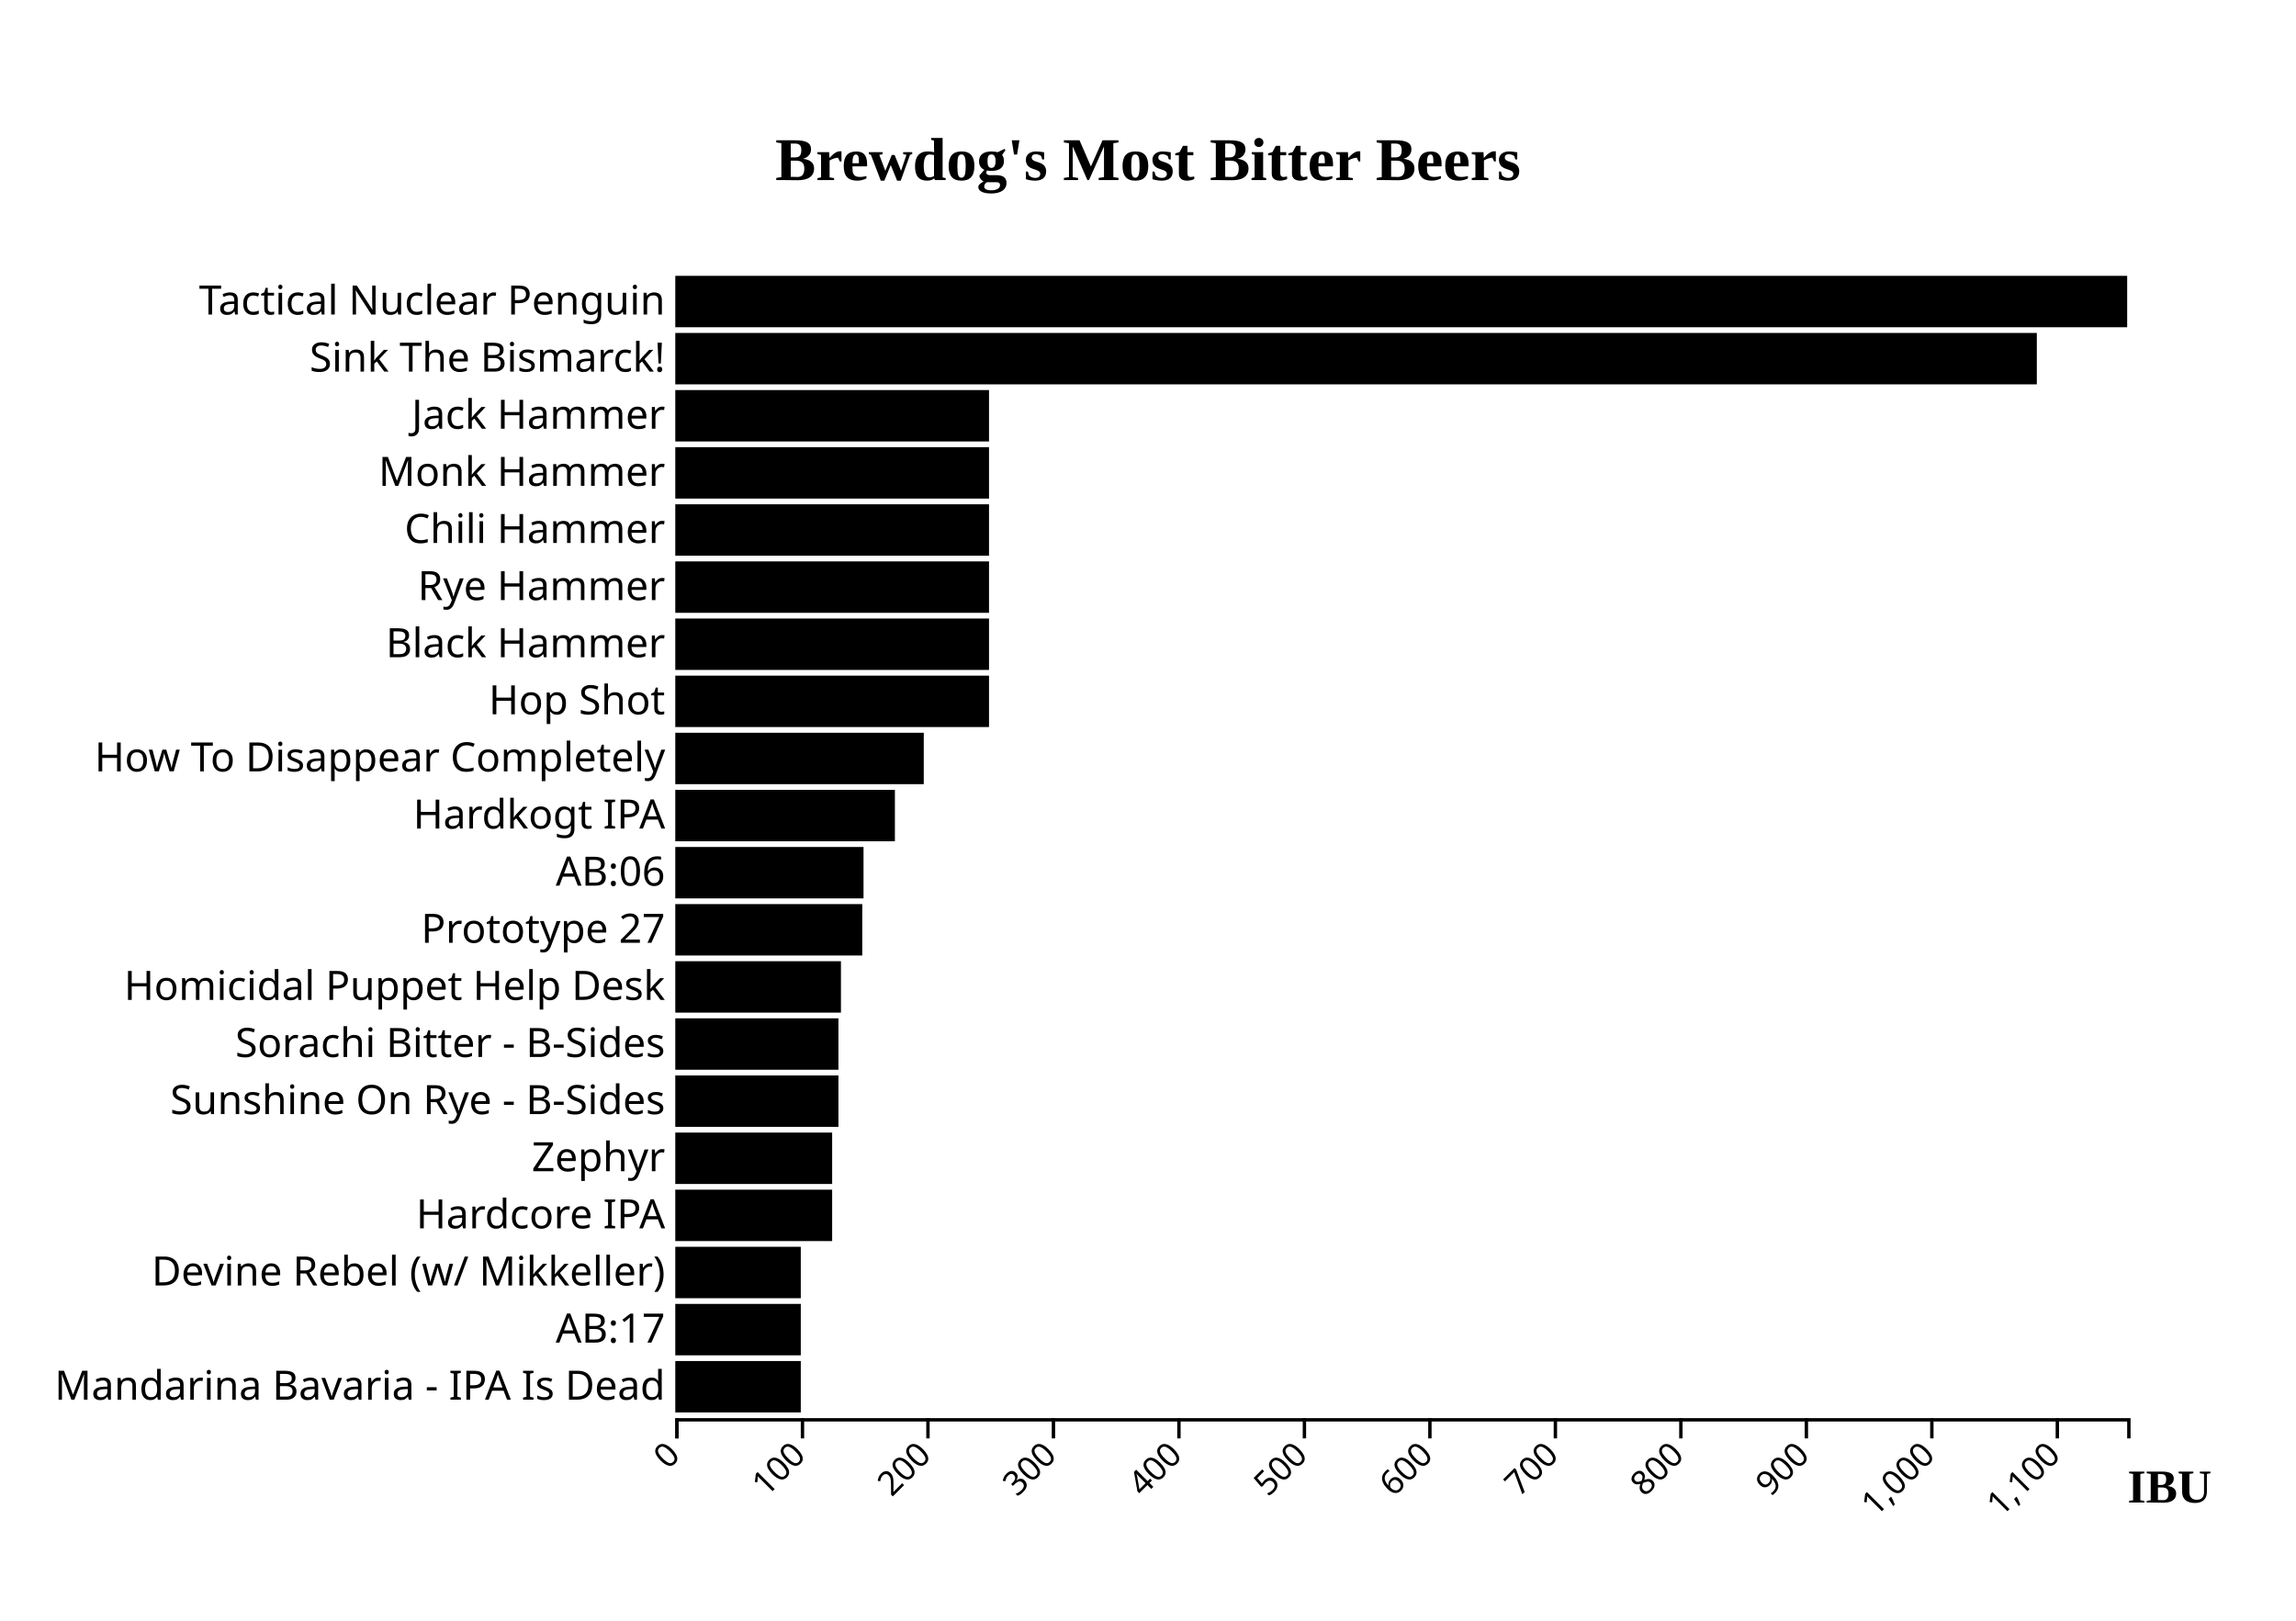
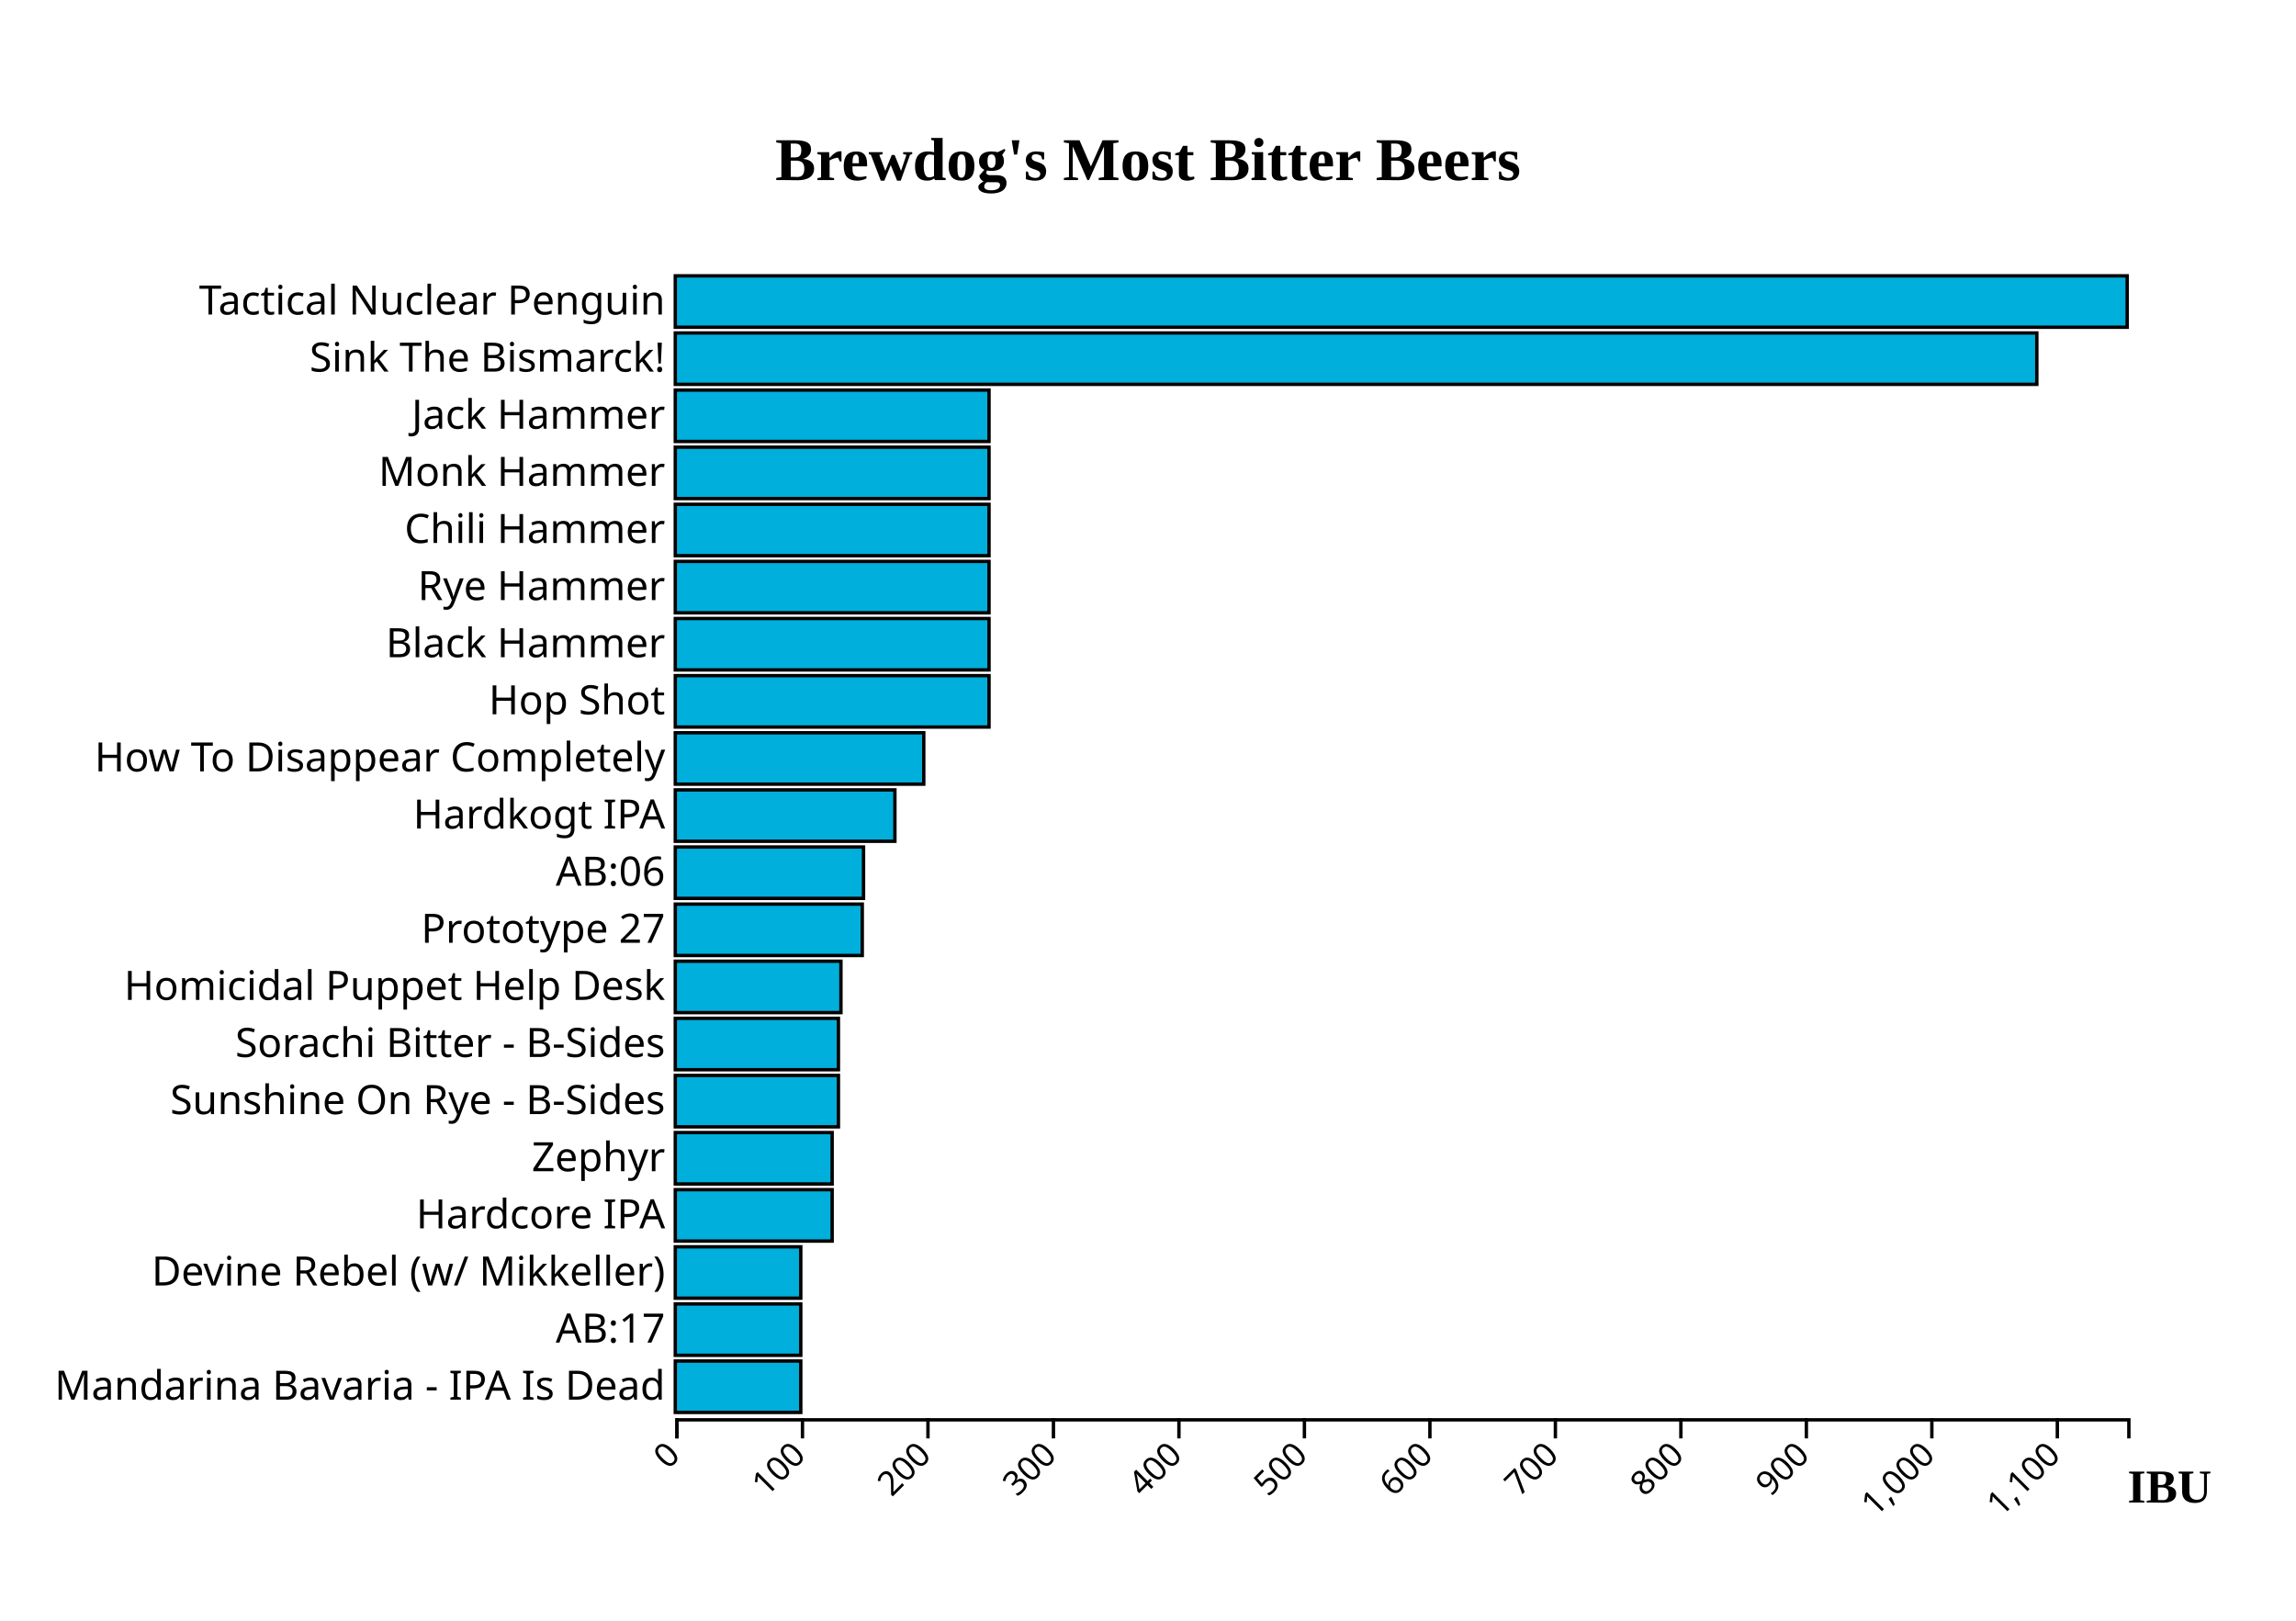
<svg xmlns="http://www.w3.org/2000/svg" width="680" height="480">
  <rect height="480" width="680" x="0" y="0" style="fill: #fff;" />
  <g transform="translate(200, 420)" fill="none" font-size="10" font-family="sans-serif" text-anchor="middle">
    <path class="domain" stroke="currentColor" d="M0.5,6V0.5H430.5V6" />
    <g class="tick" opacity="1" transform="translate(0.5,0)">
      <line stroke="currentColor" y2="6" />
      <text fill="currentColor" y="9" dy="0.71em" transform="translate(-10,0)rotate(-45)" style="text-anchor: end;">0</text>
    </g>
    <g class="tick" opacity="1" transform="translate(37.66508,0)">
      <line stroke="currentColor" y2="6" />
      <text fill="currentColor" y="9" dy="0.71em" transform="translate(-10,0)rotate(-45)" style="text-anchor: end;">100</text>
    </g>
    <g class="tick" opacity="1" transform="translate(74.83016,0)">
      <line stroke="currentColor" y2="6" />
      <text fill="currentColor" y="9" dy="0.71em" transform="translate(-10,0)rotate(-45)" style="text-anchor: end;">200</text>
    </g>
    <g class="tick" opacity="1" transform="translate(111.9952,0)">
      <line stroke="currentColor" y2="6" />
      <text fill="currentColor" y="9" dy="0.71em" transform="translate(-10,0)rotate(-45)" style="text-anchor: end;">300</text>
    </g>
    <g class="tick" opacity="1" transform="translate(149.1603,0)">
      <line stroke="currentColor" y2="6" />
      <text fill="currentColor" y="9" dy="0.71em" transform="translate(-10,0)rotate(-45)" style="text-anchor: end;">400</text>
    </g>
    <g class="tick" opacity="1" transform="translate(186.3254,0)">
      <line stroke="currentColor" y2="6" />
      <text fill="currentColor" y="9" dy="0.71em" transform="translate(-10,0)rotate(-45)" style="text-anchor: end;">500</text>
    </g>
    <g class="tick" opacity="1" transform="translate(223.4905,0)">
      <line stroke="currentColor" y2="6" />
      <text fill="currentColor" y="9" dy="0.71em" transform="translate(-10,0)rotate(-45)" style="text-anchor: end;">600</text>
    </g>
    <g class="tick" opacity="1" transform="translate(260.6556,0)">
      <line stroke="currentColor" y2="6" />
      <text fill="currentColor" y="9" dy="0.71em" transform="translate(-10,0)rotate(-45)" style="text-anchor: end;">700</text>
    </g>
    <g class="tick" opacity="1" transform="translate(297.8207,0)">
      <line stroke="currentColor" y2="6" />
      <text fill="currentColor" y="9" dy="0.71em" transform="translate(-10,0)rotate(-45)" style="text-anchor: end;">800</text>
    </g>
    <g class="tick" opacity="1" transform="translate(334.9857,0)">
      <line stroke="currentColor" y2="6" />
      <text fill="currentColor" y="9" dy="0.71em" transform="translate(-10,0)rotate(-45)" style="text-anchor: end;">900</text>
    </g>
    <g class="tick" opacity="1" transform="translate(372.1508,0)">
      <line stroke="currentColor" y2="6" />
      <text fill="currentColor" y="9" dy="0.71em" transform="translate(-10,0)rotate(-45)" style="text-anchor: end;">1,000</text>
    </g>
    <g class="tick" opacity="1" transform="translate(409.3159,0)">
      <line stroke="currentColor" y2="6" />
      <text fill="currentColor" y="9" dy="0.71em" transform="translate(-10,0)rotate(-45)" style="text-anchor: end;">1,100</text>
    </g>
  </g>
  <text x="340" y="53.333" text-anchor="middle" style="font-size: 18px; font-weight: bold;">Brewdog's Most Bitter Beers</text>
  <text text-anchor="end" x="655" y="445" style="font-size: 14px; font-weight: bold;">IBU</text>
  <g fill="none" font-size="10" font-family="sans-serif" text-anchor="end" transform="translate(200, 80)" style="font-size: 12px; font-weight: light; fill: #000; stroke: none;">
    <g class="tick" opacity="1" transform="translate(0,9.303483)">
      <line stroke="currentColor" x2="0" />
      <text fill="currentColor" x="-3" dy="0.32em">Tactical Nuclear Penguin</text>
    </g>
    <g class="tick" opacity="1" transform="translate(0,26.21891)">
      <line stroke="currentColor" x2="0" />
      <text fill="currentColor" x="-3" dy="0.32em">Sink The Bismarck!</text>
    </g>
    <g class="tick" opacity="1" transform="translate(0,43.13433)">
      <line stroke="currentColor" x2="0" />
      <text fill="currentColor" x="-3" dy="0.32em">Jack Hammer</text>
    </g>
    <g class="tick" opacity="1" transform="translate(0,60.04975)">
      <line stroke="currentColor" x2="0" />
      <text fill="currentColor" x="-3" dy="0.32em">Monk Hammer</text>
    </g>
    <g class="tick" opacity="1" transform="translate(0,76.96517)">
      <line stroke="currentColor" x2="0" />
      <text fill="currentColor" x="-3" dy="0.32em">Chili Hammer</text>
    </g>
    <g class="tick" opacity="1" transform="translate(0,93.8806)">
      <line stroke="currentColor" x2="0" />
      <text fill="currentColor" x="-3" dy="0.32em">Rye Hammer</text>
    </g>
    <g class="tick" opacity="1" transform="translate(0,110.796)">
      <line stroke="currentColor" x2="0" />
      <text fill="currentColor" x="-3" dy="0.32em">Black Hammer</text>
    </g>
    <g class="tick" opacity="1" transform="translate(0,127.7114)">
      <line stroke="currentColor" x2="0" />
      <text fill="currentColor" x="-3" dy="0.32em">Hop Shot</text>
    </g>
    <g class="tick" opacity="1" transform="translate(0,144.6269)">
      <line stroke="currentColor" x2="0" />
      <text fill="currentColor" x="-3" dy="0.32em">How To Disappear Completely</text>
    </g>
    <g class="tick" opacity="1" transform="translate(0,161.5423)">
      <line stroke="currentColor" x2="0" />
      <text fill="currentColor" x="-3" dy="0.32em">Hardkogt IPA</text>
    </g>
    <g class="tick" opacity="1" transform="translate(0,178.4577)">
      <line stroke="currentColor" x2="0" />
      <text fill="currentColor" x="-3" dy="0.32em">AB:06</text>
    </g>
    <g class="tick" opacity="1" transform="translate(0,195.3731)">
      <line stroke="currentColor" x2="0" />
      <text fill="currentColor" x="-3" dy="0.32em">Prototype 27</text>
    </g>
    <g class="tick" opacity="1" transform="translate(0,212.2886)">
      <line stroke="currentColor" x2="0" />
      <text fill="currentColor" x="-3" dy="0.32em">Homicidal Puppet Help Desk</text>
    </g>
    <g class="tick" opacity="1" transform="translate(0,229.204)">
      <line stroke="currentColor" x2="0" />
      <text fill="currentColor" x="-3" dy="0.32em">Sorachi Bitter - B-Sides</text>
    </g>
    <g class="tick" opacity="1" transform="translate(0,246.1194)">
      <line stroke="currentColor" x2="0" />
      <text fill="currentColor" x="-3" dy="0.32em">Sunshine On Rye - B-Sides</text>
    </g>
    <g class="tick" opacity="1" transform="translate(0,263.0348)">
      <line stroke="currentColor" x2="0" />
      <text fill="currentColor" x="-3" dy="0.32em">Zephyr</text>
    </g>
    <g class="tick" opacity="1" transform="translate(0,279.9502)">
      <line stroke="currentColor" x2="0" />
      <text fill="currentColor" x="-3" dy="0.32em">Hardcore IPA</text>
    </g>
    <g class="tick" opacity="1" transform="translate(0,296.8657)">
      <line stroke="currentColor" x2="0" />
      <text fill="currentColor" x="-3" dy="0.32em">Devine Rebel (w/ Mikkeller)</text>
    </g>
    <g class="tick" opacity="1" transform="translate(0,313.7811)">
      <line stroke="currentColor" x2="0" />
      <text fill="currentColor" x="-3" dy="0.32em">AB:17</text>
    </g>
    <g class="tick" opacity="1" transform="translate(0,330.6965)">
      <line stroke="currentColor" x2="0" />
      <text fill="currentColor" x="-3" dy="0.32em">Mandarina Bavaria - IPA Is Dead</text>
    </g>
  </g>
-   <g transform="translate(200, 80)" />
  <g transform="translate(200, 80)">
-     <rect width="430" height="15.224" y="1.692" />
-     <rect width="403.241" height="15.224" y="18.607" />
-     <rect width="92.913" height="15.224" y="35.522" />
-     <rect width="92.913" height="15.224" y="52.438" />
-     <rect width="92.913" height="15.224" y="69.353" />
-     <rect width="92.913" height="15.224" y="86.269" />
-     <rect width="92.913" height="15.224" y="103.184" />
-     <rect width="92.913" height="15.224" y="120.1" />
-     <rect width="73.587" height="15.224" y="137.015" />
-     <rect width="65.039" height="15.224" y="153.93" />
-     <rect width="55.748" height="15.224" y="170.846" />
-     <rect width="55.376" height="15.224" y="187.761" />
-     <rect width="49.058" height="15.224" y="204.677" />
-     <rect width="48.315" height="15.224" y="221.592" />
-     <rect width="48.315" height="15.224" y="238.507" />
-     <rect width="46.456" height="15.224" y="255.423" />
-     <rect width="46.456" height="15.224" y="272.338" />
-     <rect width="37.165" height="15.224" y="289.254" />
-     <rect width="37.165" height="15.224" y="306.169" />
-     <rect width="37.165" height="15.224" y="323.085" />
+     <rect width="430" height="15.224" style="fill: #00AFDB; stroke: #000;" y="1.692" />
+     <rect width="403.241" height="15.224" style="fill: #00AFDB; stroke: #000;" y="18.607" />
+     <rect width="92.913" height="15.224" style="fill: #00AFDB; stroke: #000;" y="35.522" />
+     <rect width="92.913" height="15.224" style="fill: #00AFDB; stroke: #000;" y="52.438" />
+     <rect width="92.913" height="15.224" style="fill: #00AFDB; stroke: #000;" y="69.353" />
+     <rect width="92.913" height="15.224" style="fill: #00AFDB; stroke: #000;" y="86.269" />
+     <rect width="92.913" height="15.224" style="fill: #00AFDB; stroke: #000;" y="103.184" />
+     <rect width="92.913" height="15.224" style="fill: #00AFDB; stroke: #000;" y="120.1" />
+     <rect width="73.587" height="15.224" style="fill: #00AFDB; stroke: #000;" y="137.015" />
+     <rect width="65.039" height="15.224" style="fill: #00AFDB; stroke: #000;" y="153.93" />
+     <rect width="55.748" height="15.224" style="fill: #00AFDB; stroke: #000;" y="170.846" />
+     <rect width="55.376" height="15.224" style="fill: #00AFDB; stroke: #000;" y="187.761" />
+     <rect width="49.058" height="15.224" style="fill: #00AFDB; stroke: #000;" y="204.677" />
+     <rect width="48.315" height="15.224" style="fill: #00AFDB; stroke: #000;" y="221.592" />
+     <rect width="48.315" height="15.224" style="fill: #00AFDB; stroke: #000;" y="238.507" />
+     <rect width="46.456" height="15.224" style="fill: #00AFDB; stroke: #000;" y="255.423" />
+     <rect width="46.456" height="15.224" style="fill: #00AFDB; stroke: #000;" y="272.338" />
+     <rect width="37.165" height="15.224" style="fill: #00AFDB; stroke: #000;" y="289.254" />
+     <rect width="37.165" height="15.224" style="fill: #00AFDB; stroke: #000;" y="306.169" />
+     <rect width="37.165" height="15.224" style="fill: #00AFDB; stroke: #000;" y="323.085" />
  </g>
</svg>
